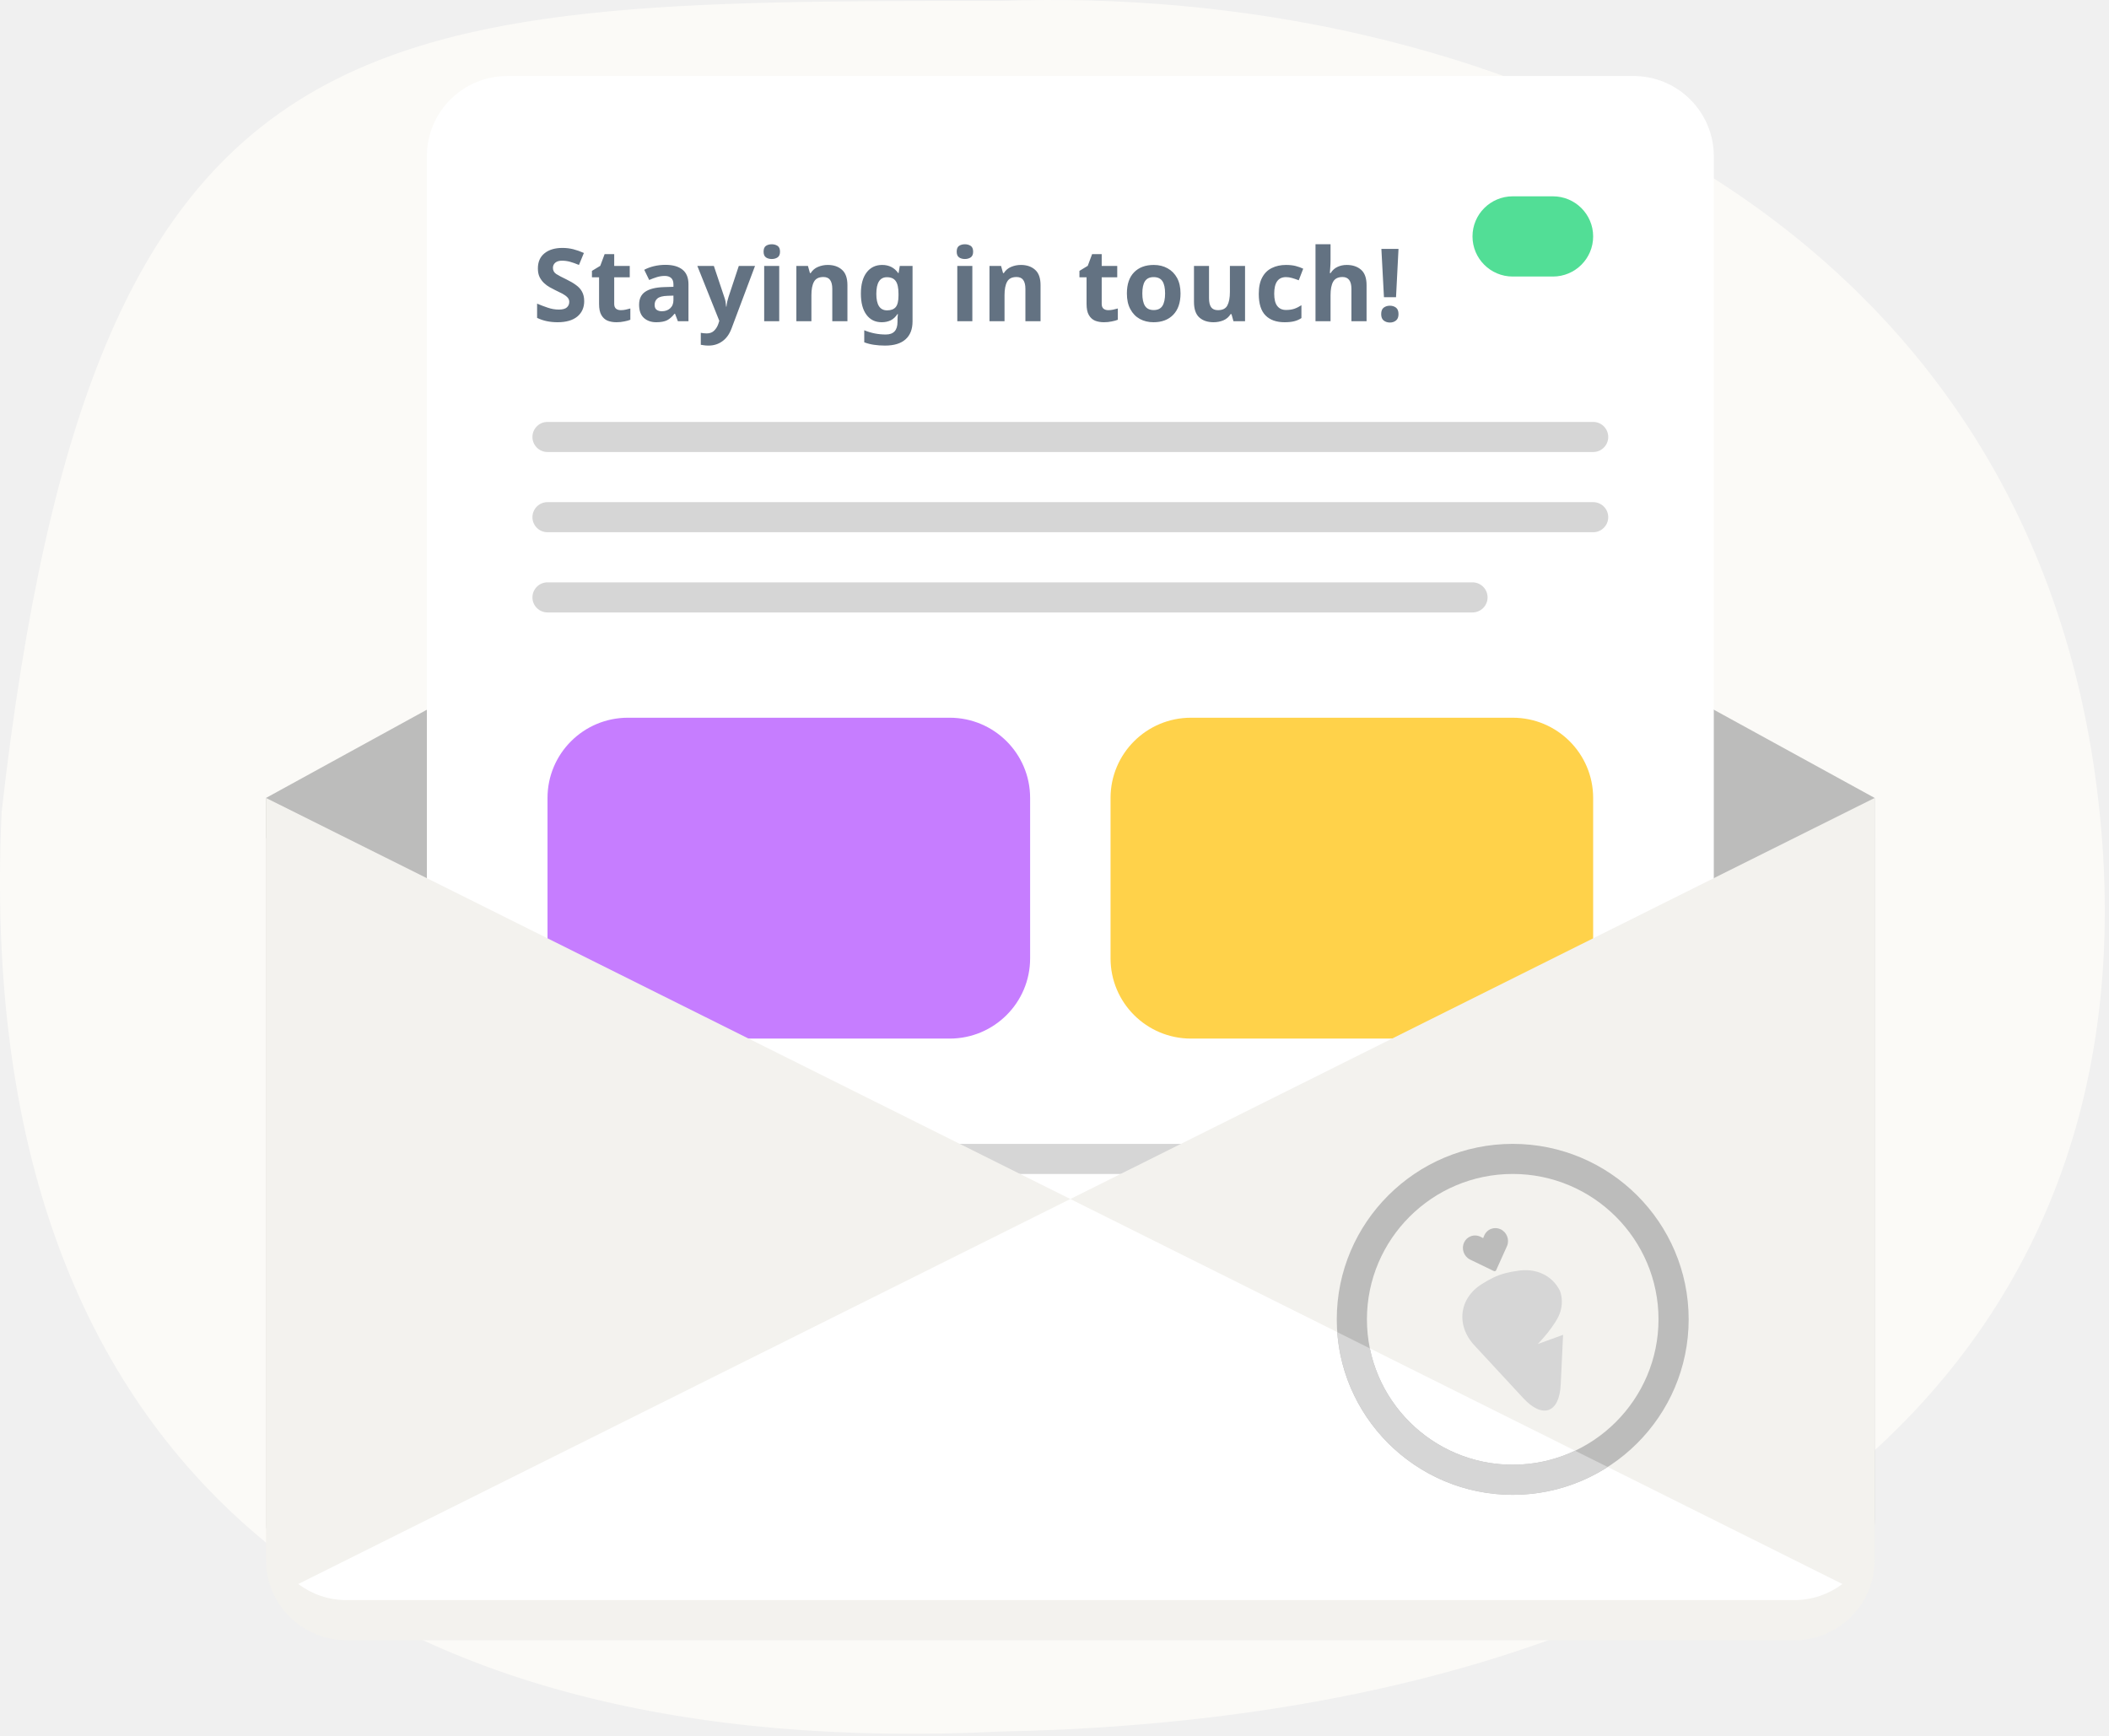
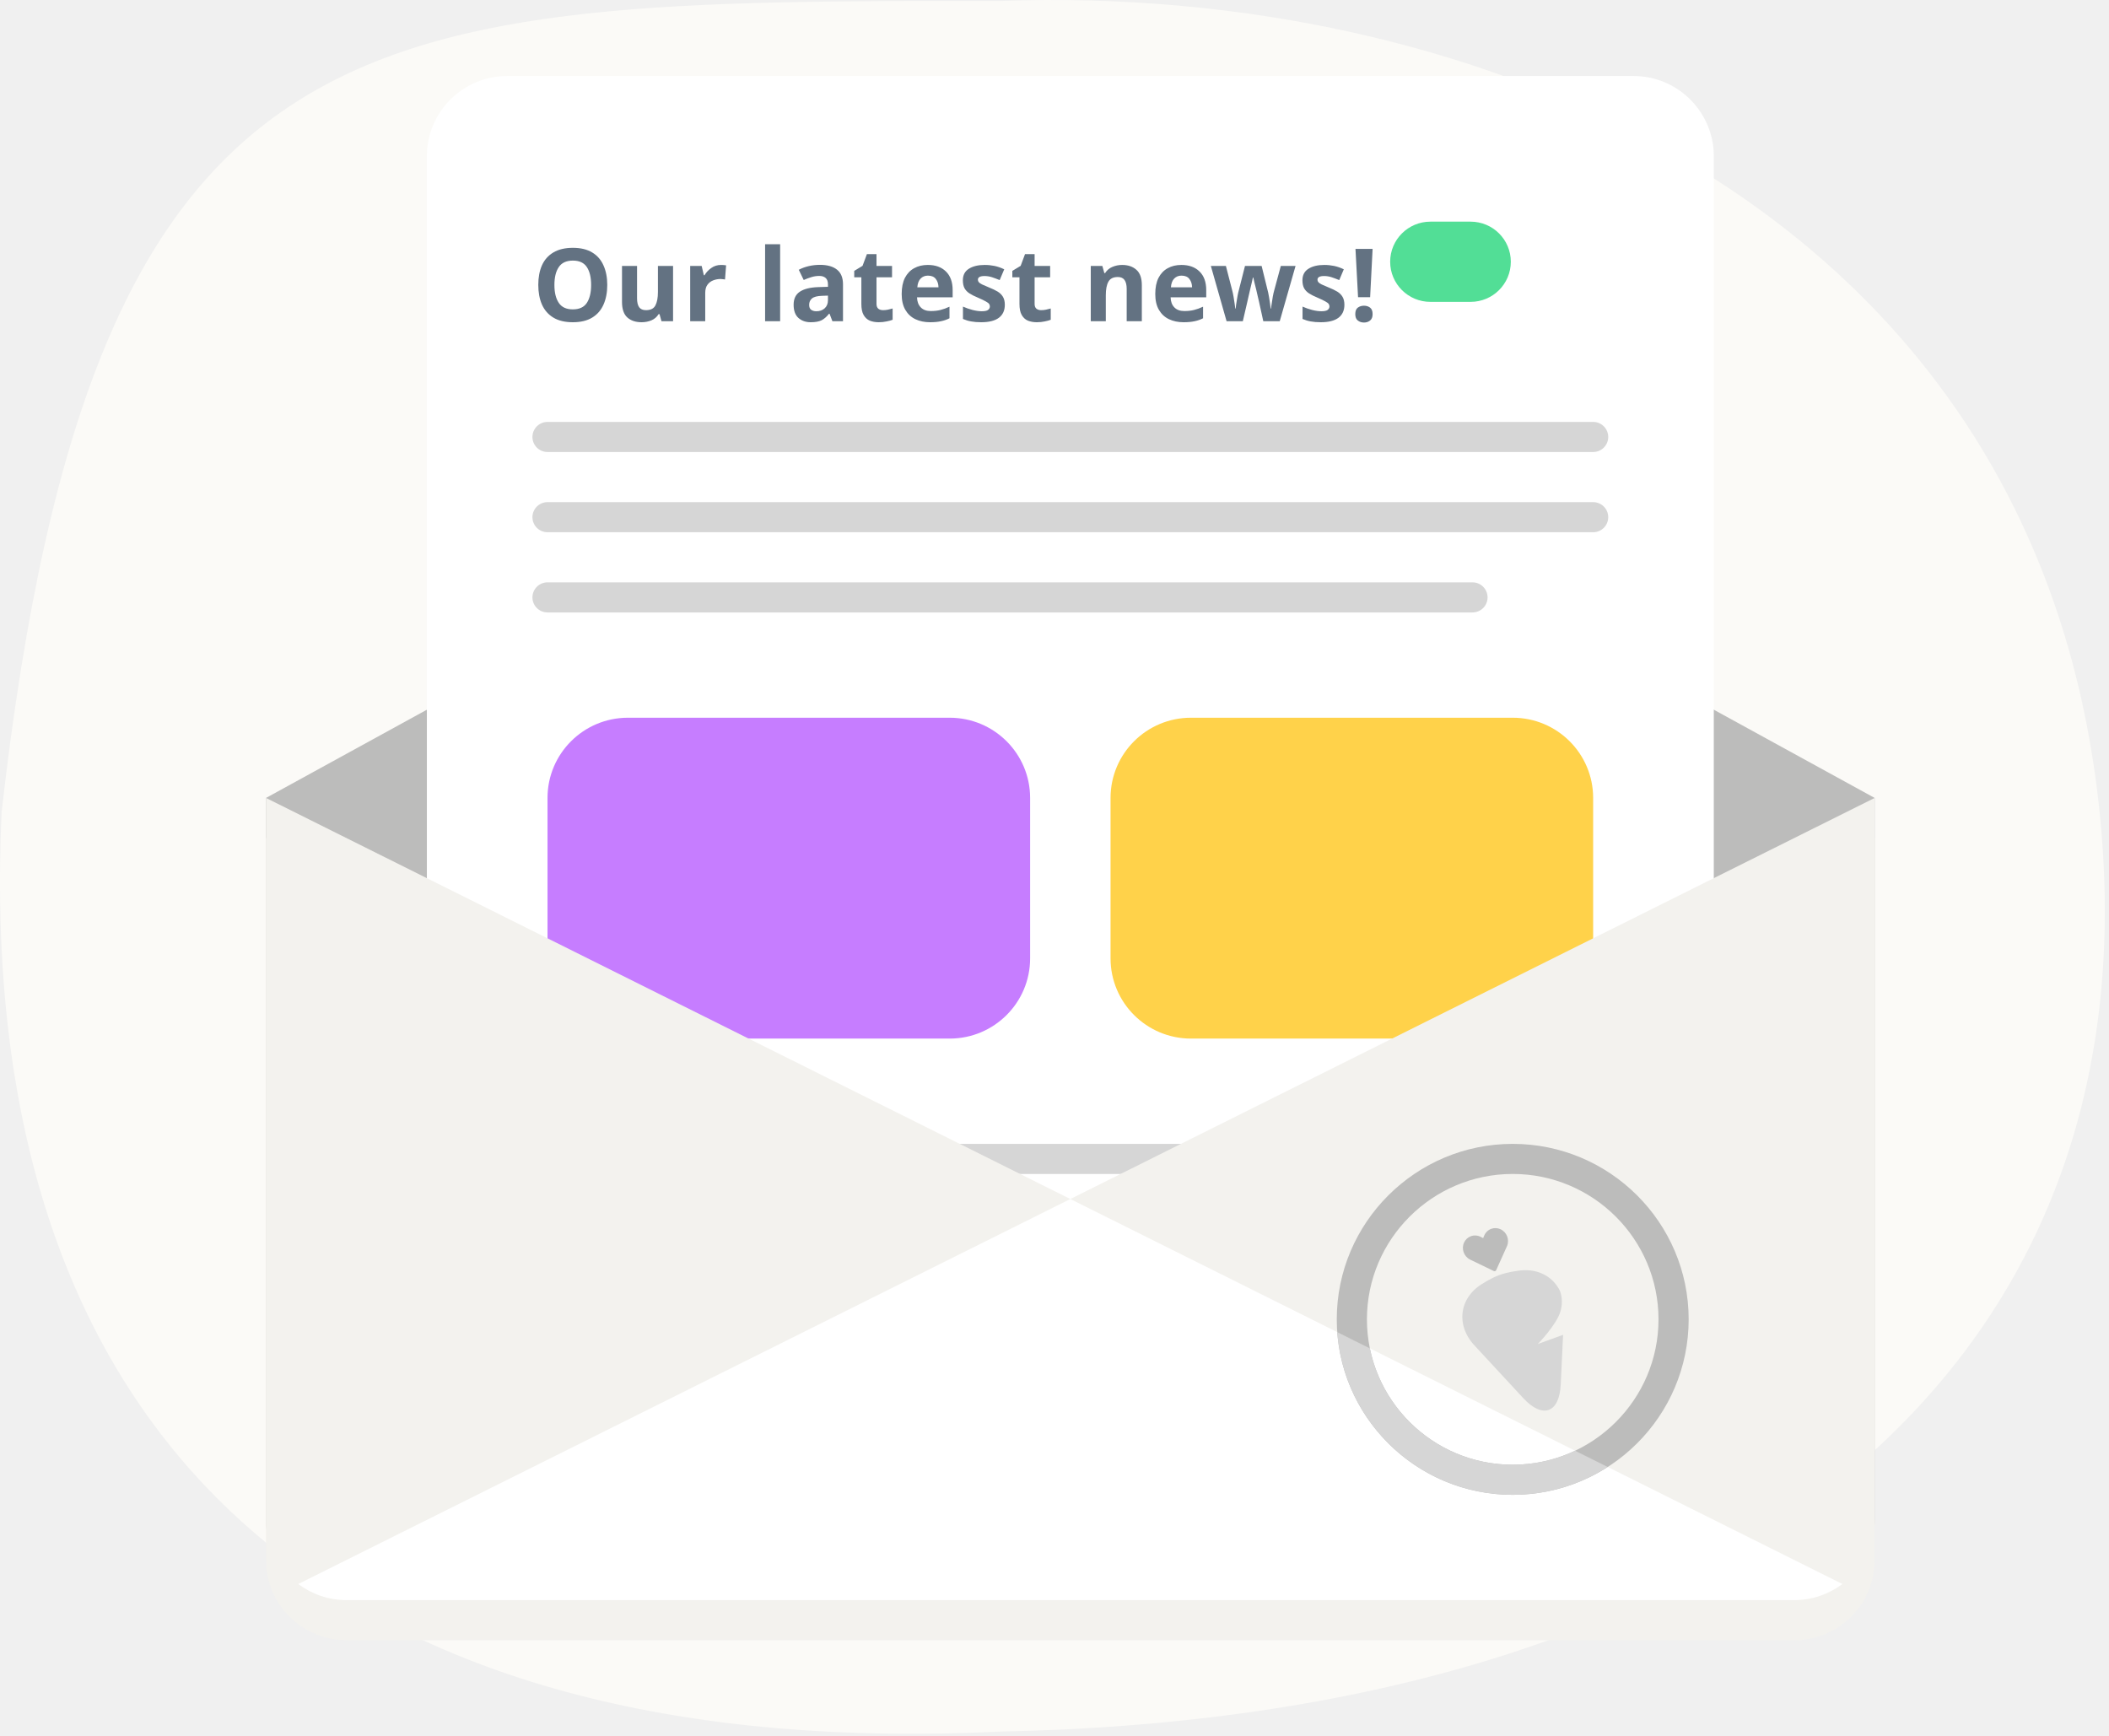
<svg xmlns="http://www.w3.org/2000/svg" width="333px" height="274px" viewBox="0 0 333 274" version="1.1">
  <defs />
-   <g id="Page-1" stroke="none" stroke-width="1" fill="none" fill-rule="evenodd">
-     <g id="Marketing-Site---Features" transform="translate(-711, -932)">
+   <g id="Desktop" stroke="none" stroke-width="1" fill="none" fill-rule="evenodd">
+     <g id="Marketing-Site---Revised-Features-Illustrations" transform="translate(-711, -932)">
      <g id="Group-12" transform="translate(711, 932)">
        <path d="M158.012,0.148 C233.107,-2.591 319.682,32.432 331.131,124.854 C342.58,217.276 271.594,271.213 158.012,273.422 C59.75,278.238 -4.629,233.994 0.26,128.208 C14.768,0.148 57.008,0.114 158.012,0.148 Z" id="Mask" fill="#FBFAF7" />
        <g id="Group-4" transform="translate(42, 12)">
          <g id="Group">
            <path d="M241.3,240.667 L12.7,240.667 C5.686,240.667 0,234.996 0,228 L0,114 L127,44.333 L254,114 L254,228 C254,234.996 248.314,240.667 241.3,240.667" id="Back" fill="#BCBCBB" />
            <g id="Letter" transform="translate(25.4, 0)">
              <path d="M203.2,202.667 L0,202.667 L0,12.667 C0,5.671 5.686,0 12.7,0 L190.5,0 C197.514,0 203.2,5.671 203.2,12.667 L203.2,202.667 Z" id="Fill-6" fill="#FFFFFF" />
              <path d="M184.15,59.375 L19.05,59.375 C17.735,59.375 16.669,58.312 16.669,57 C16.669,55.688 17.735,54.625 19.05,54.625 L184.15,54.625 C185.465,54.625 186.531,55.688 186.531,57 C186.531,58.312 185.465,59.375 184.15,59.375" id="Fill-10" fill="#D6D6D6" />
              <path d="M184.15,72.042 L19.05,72.042 C17.735,72.042 16.669,70.978 16.669,69.667 C16.669,68.355 17.735,67.292 19.05,67.292 L184.15,67.292 C185.465,67.292 186.531,68.355 186.531,69.667 C186.531,70.978 185.465,72.042 184.15,72.042" id="Fill-12" fill="#D6D6D6" />
              <path d="M165.1,84.708 L19.05,84.708 C17.735,84.708 16.669,83.644 16.669,82.333 C16.669,81.022 17.735,79.958 19.05,79.958 L165.1,79.958 C166.415,79.958 167.481,81.022 167.481,82.333 C167.481,83.644 166.415,84.708 165.1,84.708" id="Fill-14" fill="#D6D6D6" />
              <path d="M184.15,173.375 L19.05,173.375 C17.735,173.375 16.669,172.311 16.669,171 C16.669,169.689 17.735,168.625 19.05,168.625 L184.15,168.625 C185.465,168.625 186.531,169.689 186.531,171 C186.531,172.311 185.465,173.375 184.15,173.375" id="Fill-16" fill="#D6D6D6" />
              <path d="M165.1,186.042 L19.05,186.042 C17.735,186.042 16.669,184.978 16.669,183.667 C16.669,182.356 17.735,181.292 19.05,181.292 L165.1,181.292 C166.415,181.292 167.481,182.356 167.481,183.667 C167.481,184.978 166.415,186.042 165.1,186.042" id="Fill-18" fill="#D6D6D6" />
              <path d="M82.55,152 L31.75,152 C24.736,152 19.05,146.329 19.05,139.333 L19.05,114 C19.05,107.004 24.736,101.333 31.75,101.333 L82.55,101.333 C89.564,101.333 95.25,107.004 95.25,114 L95.25,139.333 C95.25,146.329 89.564,152 82.55,152" id="Fill-30" fill="#C67DFF" />
              <path d="M171.45,152 L120.65,152 C113.636,152 107.95,146.329 107.95,139.333 L107.95,114 C107.95,107.004 113.636,101.333 120.65,101.333 L171.45,101.333 C178.464,101.333 184.15,107.004 184.15,114 L184.15,139.333 C184.15,146.329 178.464,152 171.45,152" id="Fill-32" fill="#FFD24A" />
-               <path d="M177.8,31.667 L171.45,31.667 C167.943,31.667 165.1,28.831 165.1,25.333 C165.1,21.836 167.943,19 171.45,19 L177.8,19 C181.307,19 184.15,21.836 184.15,25.333 C184.15,28.831 181.307,31.667 177.8,31.667" id="Fill-34" fill="#52DE96" />
+               <path d="M164.8,35.667 L158.45,35.667 C154.943,35.667 152.1,32.831 152.1,29.333 C152.1,25.836 154.943,23 158.45,23 L164.8,23 C168.307,23 171.15,25.836 171.15,29.333 C171.15,32.831 168.307,35.667 164.8,35.667" id="Fill-34" fill="#52DE96" />
            </g>
            <g id="Front" transform="translate(0, 114)">
              <path d="M12.7,133 C5.686,133 0,127.329 0,120.333 L0,6.333 L127,71.921 L254,6.333 L254,120.333 C254,127.329 248.314,133 241.3,133 L12.7,133 Z" id="Fill-2" fill="#F3F2EE" />
              <path d="M127,63.333 L0,0 L0,114 C0,120.996 5.686,126.667 12.7,126.667 L241.3,126.667 C248.314,126.667 254,120.996 254,114 L254,0 L127,63.333 Z" id="Fill-36" fill="#F3F2EE" />
              <path d="M127,63.333 L5.093,124.126 C7.216,125.714 9.843,126.667 12.7,126.667 L241.3,126.667 C244.157,126.667 246.784,125.714 248.907,124.126 L127,63.333 Z" id="Fill-38" fill="#FFFFFF" />
              <path d="M194.904,68.094 C194.442,67.888 193.93,67.869 193.462,68.038 C192.958,68.221 192.55,68.615 192.342,69.119 L192.182,69.51 L191.807,69.314 C191.324,69.061 190.757,69.02 190.252,69.203 C189.784,69.374 189.404,69.717 189.184,70.172 C188.708,71.152 189.108,72.365 190.078,72.873 C190.081,72.874 190.084,72.876 190.086,72.877 L193.865,74.705 C193.935,74.739 194.013,74.741 194.08,74.716 C194.148,74.692 194.207,74.641 194.238,74.569 L195.957,70.746 C195.958,70.744 195.959,70.741 195.961,70.738 C196.376,69.727 195.902,68.541 194.904,68.094" id="Fill-40" fill="#BCBCBB" />
              <path d="M204.289,77.799 C203.098,75.409 200.485,74.115 197.369,74.712 C197.369,74.712 196.053,74.864 194.768,75.33 C193.484,75.796 192.378,76.524 192.378,76.524 C188.446,78.683 187.743,83.139 190.79,86.431 L198.526,94.787 C201.571,98.076 204.216,97.12 204.429,92.644 L204.803,84.778 L200.803,86.233 C200.803,86.233 203.789,83.196 204.397,81.045 C204.824,79.535 204.513,78.364 204.289,77.799" id="Fill-42" fill="#D6D6D6" />
              <path d="M196.85,59.375 C184.157,59.375 173.831,69.675 173.831,82.333 C173.831,94.992 184.157,105.292 196.85,105.292 C209.543,105.292 219.869,94.992 219.869,82.333 C219.869,69.675 209.543,59.375 196.85,59.375 M196.85,110.042 C181.531,110.042 169.069,97.612 169.069,82.333 C169.069,67.055 181.531,54.625 196.85,54.625 C212.169,54.625 224.631,67.055 224.631,82.333 C224.631,97.612 212.169,110.042 196.85,110.042" id="Fill-44" fill="#BCBCBB" />
              <path d="M206.7,103.079 C203.712,104.495 200.373,105.292 196.85,105.292 C185.732,105.292 176.429,97.388 174.293,86.918 L169.15,84.354 C170.192,98.691 182.213,110.042 196.85,110.042 C202.369,110.042 207.513,108.421 211.841,105.642 L206.7,103.079 Z" id="Fill-46" fill="#D6D6D6" />
            </g>
          </g>
-           <text id="Staying-in-touch!" font-family="Avenir-Heavy, Avenir" font-size="16" font-weight="600" letter-spacing="0.203" fill="#637282">
-             <tspan x="42.069" y="38.724">Staying in touch!</tspan>
+           <text id="Our-latest-news!" font-family="Avenir-Heavy, Avenir" font-size="16" font-weight="600" letter-spacing="0.203" fill="#637282">
+             <tspan x="42.069" y="38.724">Our latest news!</tspan>
          </text>
        </g>
      </g>
    </g>
  </g>
</svg>
